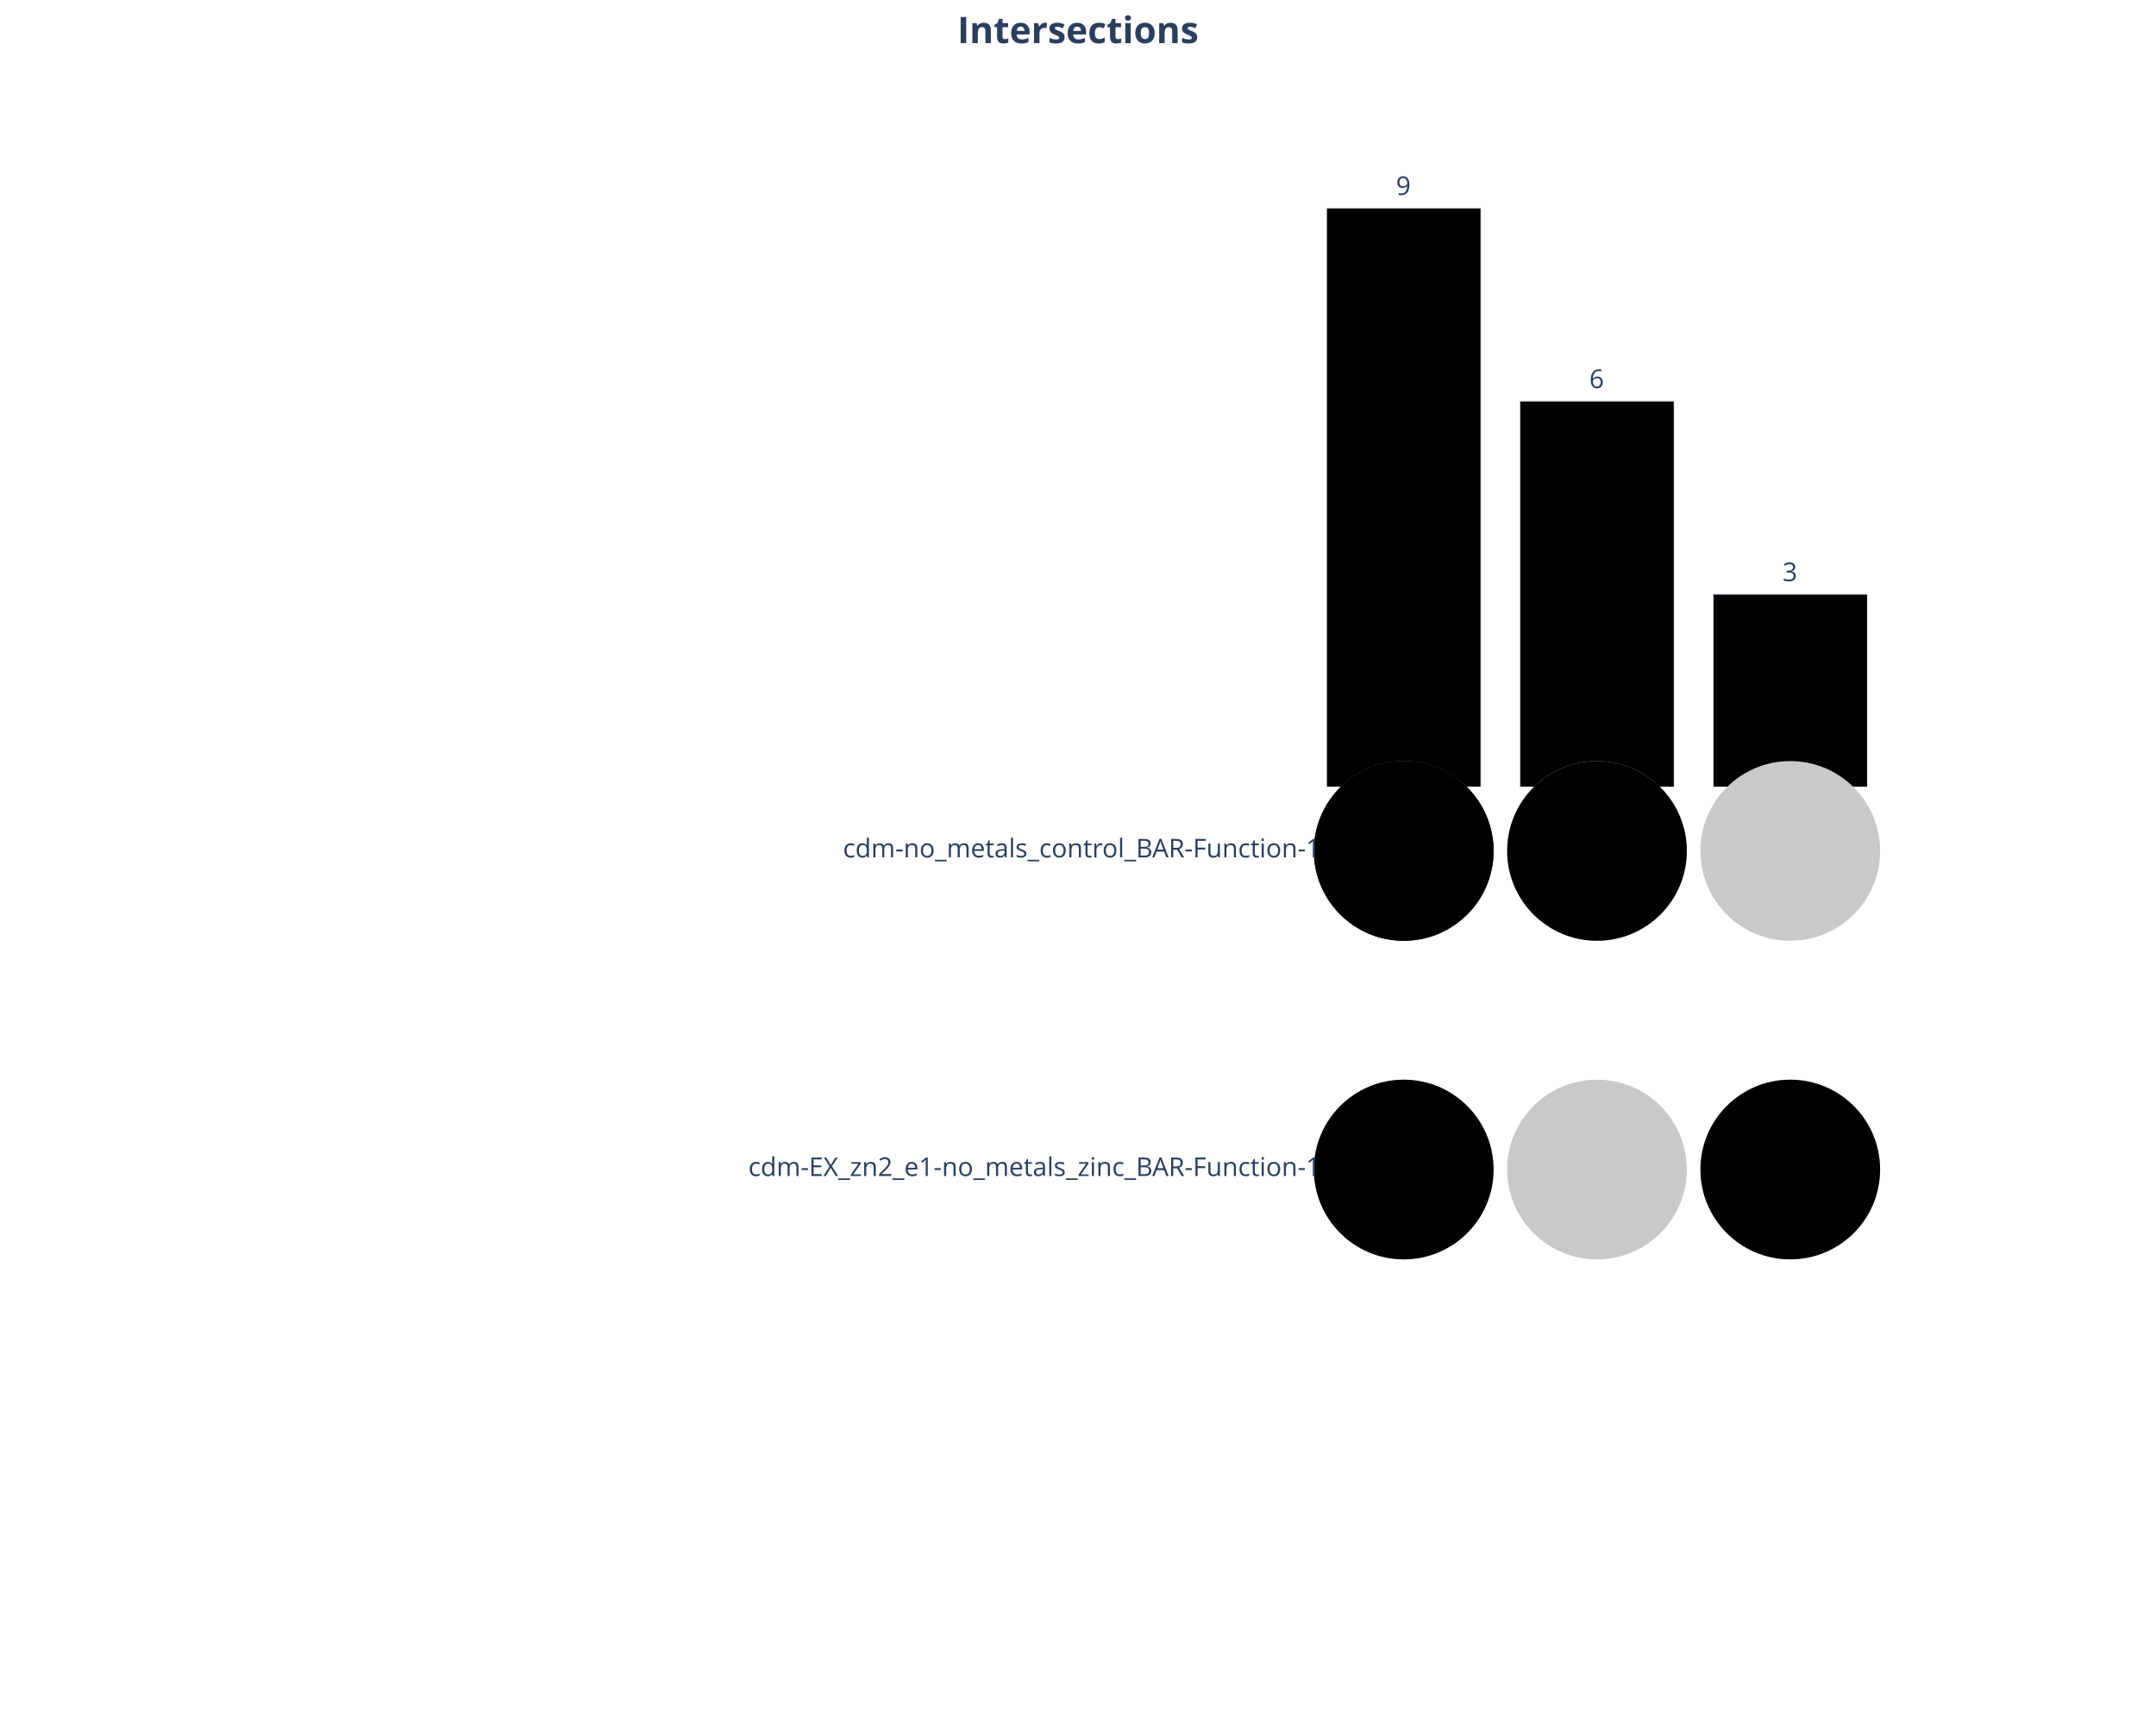
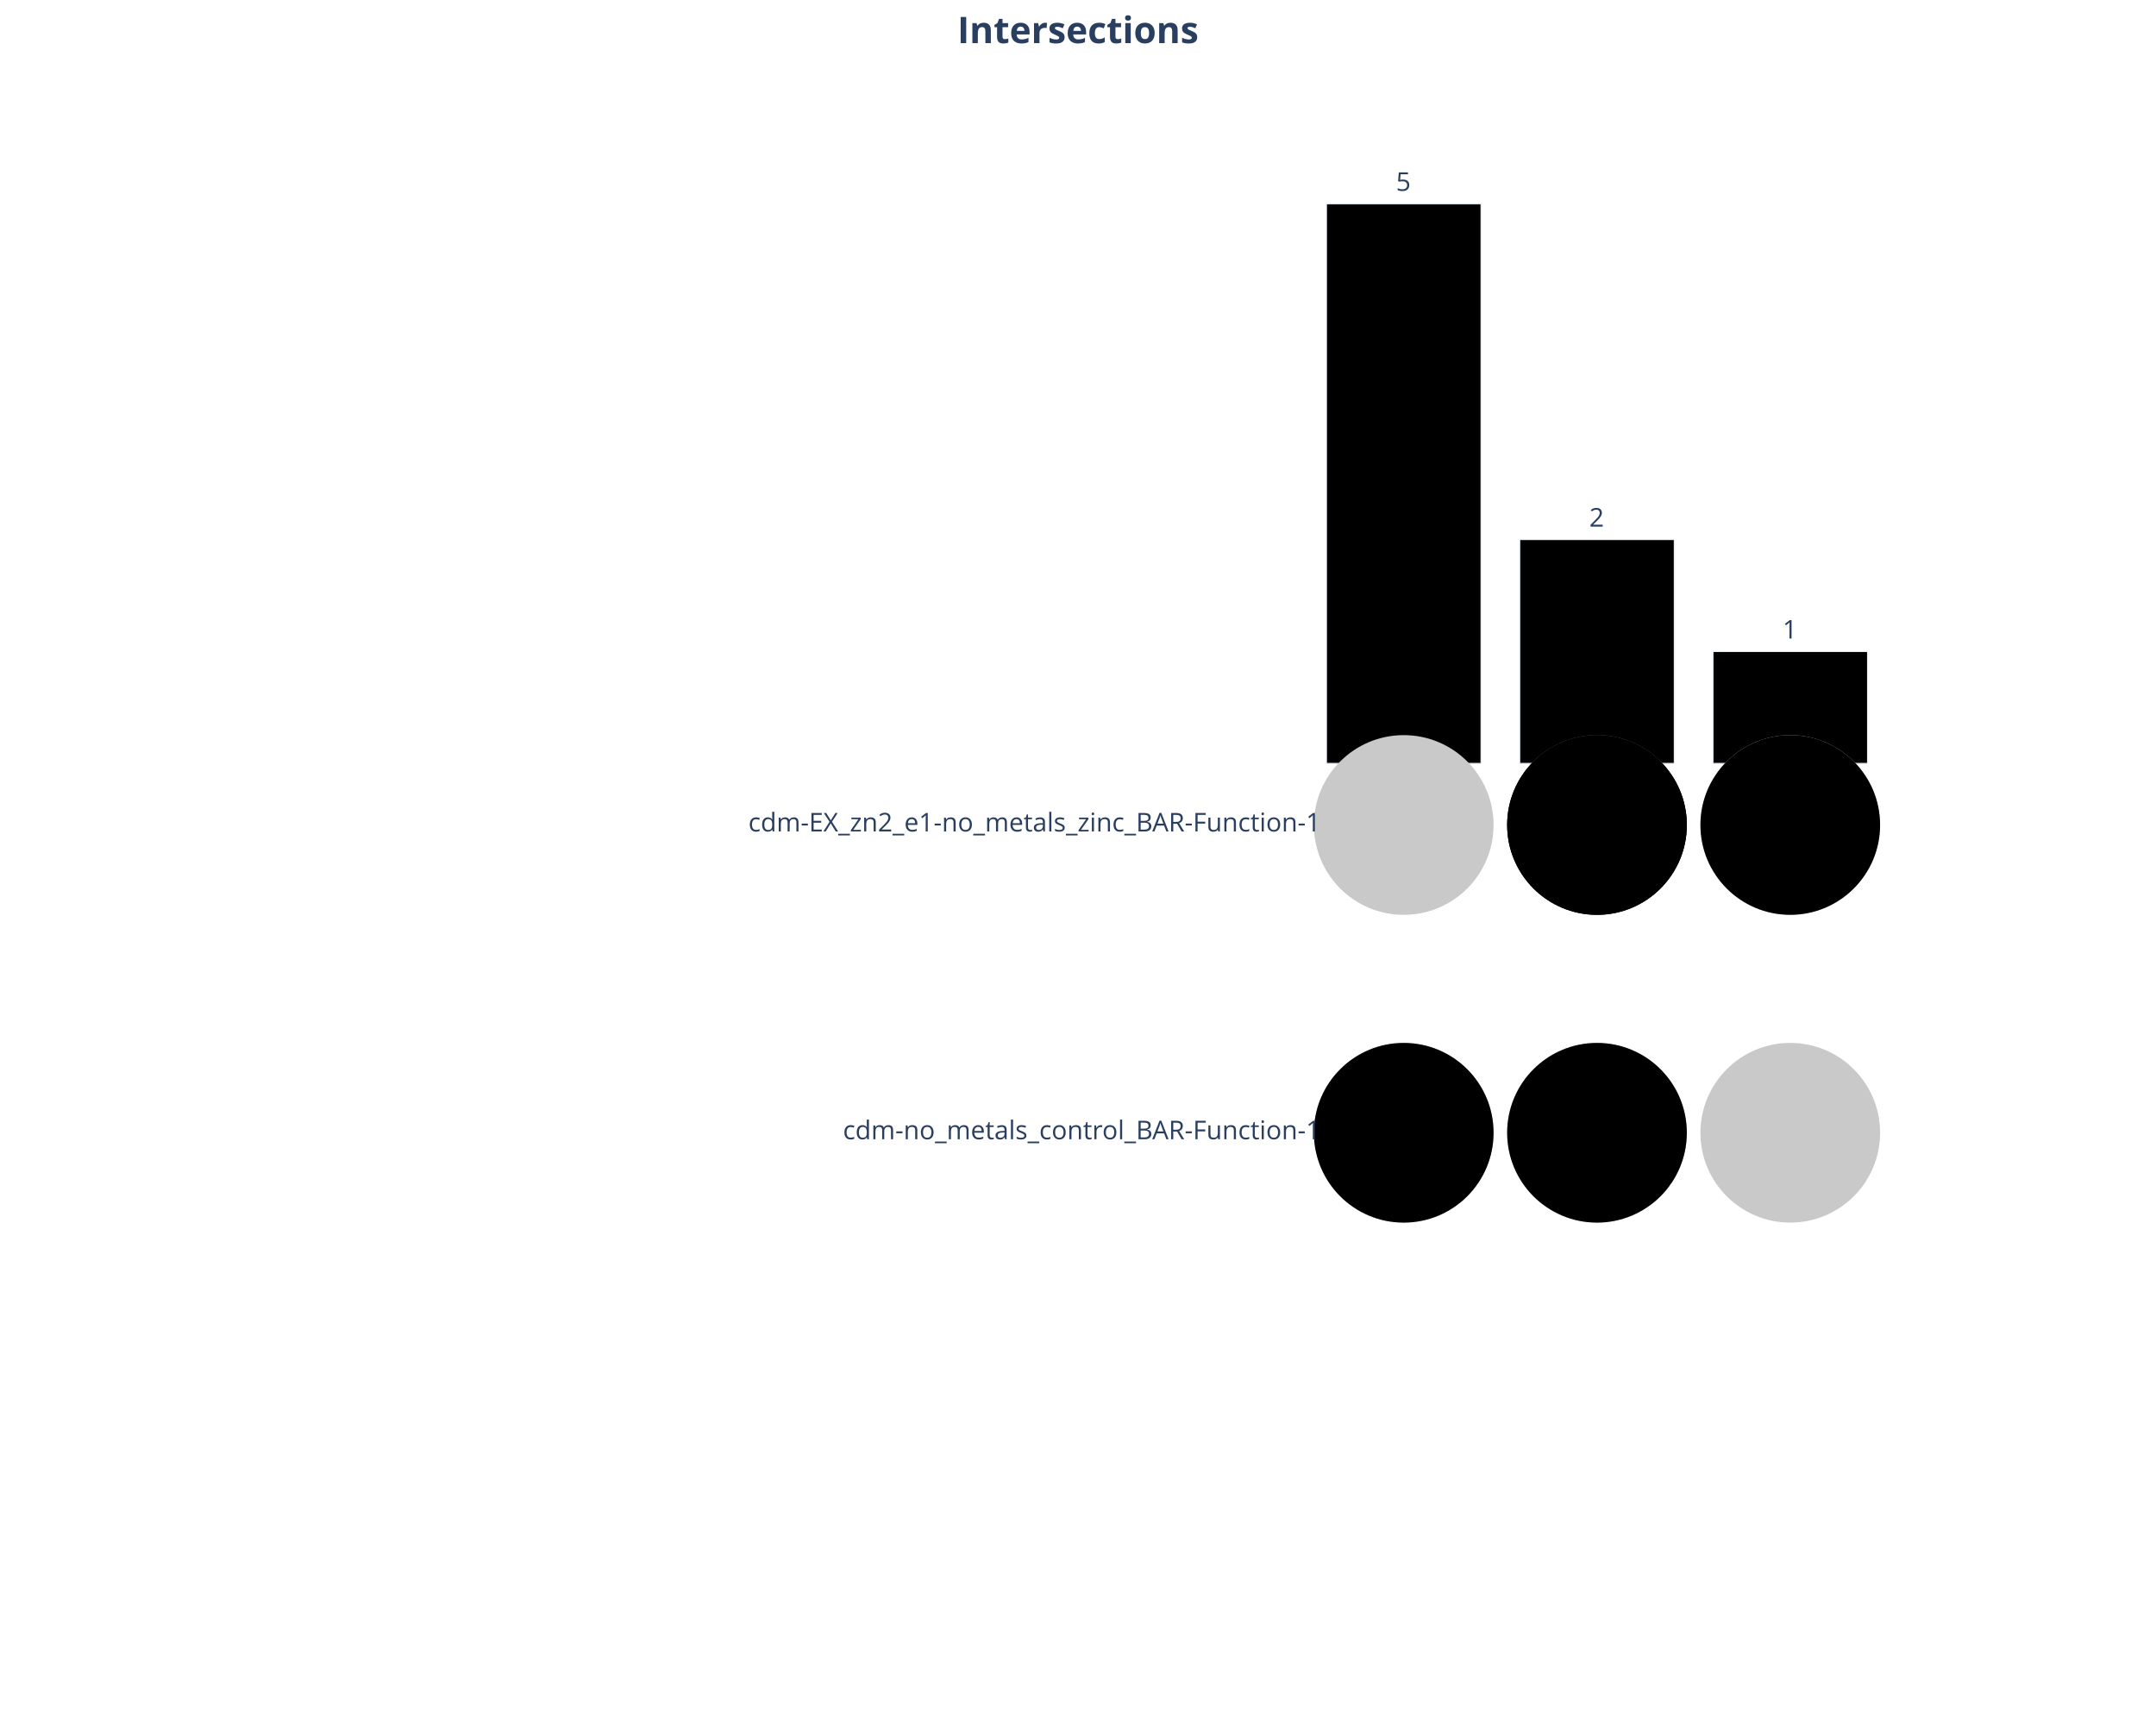
<svg xmlns="http://www.w3.org/2000/svg" class="main-svg" width="1000" height="800" style="" viewBox="0 0 1000 800">
  <rect x="0" y="0" width="1000" height="800" style="fill: rgb(255, 255, 255); fill-opacity: 1;" />
-   <defs id="defs-259f8c">
+   <defs id="defs-467519">
    <g class="clips">
-       <clipPath id="clip259f8cxyplot" class="plotclip">
+       <clipPath id="clip467519xyplot" class="plotclip">
        <rect width="770" height="680" />
      </clipPath>
-       <clipPath class="axesclip" id="clip259f8cx">
+       <clipPath class="axesclip" id="clip467519x">
        <rect x="150" y="0" width="770" height="800" />
      </clipPath>
-       <clipPath class="axesclip" id="clip259f8cy">
+       <clipPath class="axesclip" id="clip467519y">
        <rect x="0" y="40" width="1000" height="680" />
      </clipPath>
-       <clipPath class="axesclip" id="clip259f8cxy">
+       <clipPath class="axesclip" id="clip467519xy">
        <rect x="150" y="40" width="770" height="680" />
      </clipPath>
    </g>
    <g class="gradients" />
    <g class="patterns" />
  </defs>
  <g class="bglayer">
    <rect class="bg" x="150" y="40" width="770" height="680" style="fill: rgb(255, 255, 255); fill-opacity: 1; stroke-width: 0;" />
  </g>
  <g class="layer-below">
    <g class="imagelayer" />
    <g class="shapelayer" />
  </g>
  <g class="cartesianlayer">
    <g class="subplot xy">
      <g class="layer-subplot">
        <g class="shapelayer" />
        <g class="imagelayer" />
      </g>
      <g class="minor-gridlayer">
        <g class="x" />
        <g class="y" />
      </g>
      <g class="gridlayer">
        <g class="x" />
        <g class="y">
-           <path class="ygrid crisp" transform="translate(0,663.58)" d="M150,0h770" style="stroke: rgb(255, 255, 255); stroke-opacity: 1; stroke-width: 1px;" />
-           <path class="ygrid crisp" transform="translate(0,514.33)" d="M150,0h770" style="stroke: rgb(255, 255, 255); stroke-opacity: 1; stroke-width: 1px;" />
-           <path class="ygrid crisp" transform="translate(0,365.07)" d="M150,0h770" style="stroke: rgb(255, 255, 255); stroke-opacity: 1; stroke-width: 1px;" />
-           <path class="ygrid crisp" transform="translate(0,215.82)" d="M150,0h770" style="stroke: rgb(255, 255, 255); stroke-opacity: 1; stroke-width: 1px;" />
-           <path class="ygrid crisp" transform="translate(0,66.57)" d="M150,0h770" style="stroke: rgb(255, 255, 255); stroke-opacity: 1; stroke-width: 1px;" />
+           <path class="ygrid crisp" transform="translate(0,665.5)" d="M150,0h770" style="stroke: rgb(255, 255, 255); stroke-opacity: 1; stroke-width: 1px;" />
+           <path class="ygrid crisp" transform="translate(0,561.68)" d="M150,0h770" style="stroke: rgb(255, 255, 255); stroke-opacity: 1; stroke-width: 1px;" />
+           <path class="ygrid crisp" transform="translate(0,457.86)" d="M150,0h770" style="stroke: rgb(255, 255, 255); stroke-opacity: 1; stroke-width: 1px;" />
+           <path class="ygrid crisp" transform="translate(0,354.05)" d="M150,0h770" style="stroke: rgb(255, 255, 255); stroke-opacity: 1; stroke-width: 1px;" />
+           <path class="ygrid crisp" transform="translate(0,250.23)" d="M150,0h770" style="stroke: rgb(255, 255, 255); stroke-opacity: 1; stroke-width: 1px;" />
+           <path class="ygrid crisp" transform="translate(0,146.41)" d="M150,0h770" style="stroke: rgb(255, 255, 255); stroke-opacity: 1; stroke-width: 1px;" />
+           <path class="ygrid crisp" transform="translate(0,42.6)" d="M150,0h770" style="stroke: rgb(255, 255, 255); stroke-opacity: 1; stroke-width: 1px;" />
        </g>
      </g>
      <g class="zerolinelayer" />
      <path class="xlines-below" />
      <path class="ylines-below" />
      <g class="overlines-below" />
      <g class="xaxislayer-below" />
      <g class="yaxislayer-below" />
      <g class="overaxes-below" />
-       <g class="plot" transform="translate(150,40)" clip-path="url(#clip259f8cxyplot)">
+       <g class="plot" transform="translate(150,40)" clip-path="url(#clip467519xyplot)">
        <g class="barlayer mlayer">
          <g class="trace bars" style="opacity: 1;">
            <g class="points">
              <g class="point">
-                 <path d="M465.23,325.07V56.42H536.94V325.07Z" style="vector-effect: non-scaling-stroke; opacity: 1; stroke-width: 0.5px; fill: rgb(0, 0, 0); fill-opacity: 1; stroke: rgb(229, 236, 246); stroke-opacity: 1;" />
-                 <text class="bartext bartext-outside" text-anchor="middle" data-notex="1" x="0" y="0" style="font-family: 'Open Sans', verdana, arial, sans-serif; font-size: 12px; fill: rgb(42, 63, 95); fill-opacity: 1; white-space: pre;" transform="translate(500.9209,50.42)">9</text>
+                 <path d="M465.23,314.05V54.5H536.94V314.05Z" style="vector-effect: non-scaling-stroke; opacity: 1; stroke-width: 0.5px; fill: rgb(0, 0, 0); fill-opacity: 1; stroke: rgb(229, 236, 246); stroke-opacity: 1;" />
+                 <text class="bartext bartext-outside" text-anchor="middle" data-notex="1" x="0" y="0" style="font-family: 'Open Sans', verdana, arial, sans-serif; font-size: 12px; fill: rgb(42, 63, 95); fill-opacity: 1; white-space: pre;" transform="translate(500.9209,48.5)">5</text>
              </g>
              <g class="point">
-                 <path d="M554.87,325.07V145.97H626.58V325.07Z" style="vector-effect: non-scaling-stroke; opacity: 1; stroke-width: 0.5px; fill: rgb(0, 0, 0); fill-opacity: 1; stroke: rgb(229, 236, 246); stroke-opacity: 1;" />
-                 <text class="bartext bartext-outside" text-anchor="middle" data-notex="1" x="0" y="0" style="font-family: 'Open Sans', verdana, arial, sans-serif; font-size: 12px; fill: rgb(42, 63, 95); fill-opacity: 1; white-space: pre;" transform="translate(590.5609,139.97)">6</text>
+                 <path d="M554.87,314.05V210.23H626.58V314.05Z" style="vector-effect: non-scaling-stroke; opacity: 1; stroke-width: 0.5px; fill: rgb(0, 0, 0); fill-opacity: 1; stroke: rgb(229, 236, 246); stroke-opacity: 1;" />
+                 <text class="bartext bartext-outside" text-anchor="middle" data-notex="1" x="0" y="0" style="font-family: 'Open Sans', verdana, arial, sans-serif; font-size: 12px; fill: rgb(42, 63, 95); fill-opacity: 1; white-space: pre;" transform="translate(590.5609,204.23)">2</text>
              </g>
              <g class="point">
-                 <path d="M644.51,325.07V235.52H716.22V325.07Z" style="vector-effect: non-scaling-stroke; opacity: 1; stroke-width: 0.5px; fill: rgb(0, 0, 0); fill-opacity: 1; stroke: rgb(229, 236, 246); stroke-opacity: 1;" />
-                 <text class="bartext bartext-outside" text-anchor="middle" data-notex="1" x="0" y="0" style="font-family: 'Open Sans', verdana, arial, sans-serif; font-size: 12px; fill: rgb(42, 63, 95); fill-opacity: 1; white-space: pre;" transform="translate(680.2009,229.52)">3</text>
+                 <path d="M644.51,314.05V262.14H716.22V314.05Z" style="vector-effect: non-scaling-stroke; opacity: 1; stroke-width: 0.5px; fill: rgb(0, 0, 0); fill-opacity: 1; stroke: rgb(229, 236, 246); stroke-opacity: 1;" />
+                 <text class="bartext bartext-outside" text-anchor="middle" data-notex="1" x="0" y="0" style="font-family: 'Open Sans', verdana, arial, sans-serif; font-size: 12px; fill: rgb(42, 63, 95); fill-opacity: 1; white-space: pre;" transform="translate(680.2009,256.14)">1</text>
              </g>
            </g>
          </g>
        </g>
        <g class="scatterlayer mlayer">
-           <g class="trace scatter trace7c841d" style="stroke-miterlimit: 2; opacity: 1;">
+           <g class="trace scatter trace90e1d4" style="stroke-miterlimit: 2; opacity: 1;">
            <g class="fills" />
            <g class="errorbars" />
            <g class="lines" />
            <g class="points">
-               <path class="point" transform="translate(501.08,354.63)" d="M41.67,0A41.67,41.67 0 1,1 0,-41.67A41.67,41.67 0 0,1 41.67,0Z" style="opacity: 1; stroke-width: 0px; fill: rgb(201, 201, 201); fill-opacity: 1;" />
-               <path class="point" transform="translate(501.08,502.39)" d="M41.67,0A41.67,41.67 0 1,1 0,-41.67A41.67,41.67 0 0,1 41.67,0Z" style="opacity: 1; stroke-width: 0px; fill: rgb(201, 201, 201); fill-opacity: 1;" />
-               <path class="point" transform="translate(590.72,354.63)" d="M41.67,0A41.67,41.67 0 1,1 0,-41.67A41.67,41.67 0 0,1 41.67,0Z" style="opacity: 1; stroke-width: 0px; fill: rgb(201, 201, 201); fill-opacity: 1;" />
-               <path class="point" transform="translate(590.72,502.39)" d="M41.67,0A41.67,41.67 0 1,1 0,-41.67A41.67,41.67 0 0,1 41.67,0Z" style="opacity: 1; stroke-width: 0px; fill: rgb(201, 201, 201); fill-opacity: 1;" />
-               <path class="point" transform="translate(680.36,354.63)" d="M41.67,0A41.67,41.67 0 1,1 0,-41.67A41.67,41.67 0 0,1 41.67,0Z" style="opacity: 1; stroke-width: 0px; fill: rgb(201, 201, 201); fill-opacity: 1;" />
-               <path class="point" transform="translate(680.36,502.39)" d="M41.67,0A41.67,41.67 0 1,1 0,-41.67A41.67,41.67 0 0,1 41.67,0Z" style="opacity: 1; stroke-width: 0px; fill: rgb(201, 201, 201); fill-opacity: 1;" />
+               <path class="point" transform="translate(501.08,342.6)" d="M41.67,0A41.67,41.67 0 1,1 0,-41.67A41.67,41.67 0 0,1 41.67,0Z" style="opacity: 1; stroke-width: 0px; fill: rgb(201, 201, 201); fill-opacity: 1;" />
+               <path class="point" transform="translate(501.08,485.34)" d="M41.67,0A41.67,41.67 0 1,1 0,-41.67A41.67,41.67 0 0,1 41.67,0Z" style="opacity: 1; stroke-width: 0px; fill: rgb(201, 201, 201); fill-opacity: 1;" />
+               <path class="point" transform="translate(590.72,342.6)" d="M41.67,0A41.67,41.67 0 1,1 0,-41.67A41.67,41.67 0 0,1 41.67,0Z" style="opacity: 1; stroke-width: 0px; fill: rgb(201, 201, 201); fill-opacity: 1;" />
+               <path class="point" transform="translate(590.72,485.34)" d="M41.67,0A41.67,41.67 0 1,1 0,-41.67A41.67,41.67 0 0,1 41.67,0Z" style="opacity: 1; stroke-width: 0px; fill: rgb(201, 201, 201); fill-opacity: 1;" />
+               <path class="point" transform="translate(680.36,342.6)" d="M41.67,0A41.67,41.67 0 1,1 0,-41.67A41.67,41.67 0 0,1 41.67,0Z" style="opacity: 1; stroke-width: 0px; fill: rgb(201, 201, 201); fill-opacity: 1;" />
+               <path class="point" transform="translate(680.36,485.34)" d="M41.67,0A41.67,41.67 0 1,1 0,-41.67A41.67,41.67 0 0,1 41.67,0Z" style="opacity: 1; stroke-width: 0px; fill: rgb(201, 201, 201); fill-opacity: 1;" />
            </g>
            <g class="text" />
          </g>
-           <g class="trace scatter traceba192b" style="stroke-miterlimit: 2; opacity: 1;">
+           <g class="trace scatter trace2617d8" style="stroke-miterlimit: 2; opacity: 1;">
            <g class="fills" />
            <g class="errorbars" />
            <g class="lines" />
            <g class="points">
-               <path class="point" transform="translate(501.08,354.63)" d="M41.67,0A41.67,41.67 0 1,1 0,-41.67A41.67,41.67 0 0,1 41.67,0Z" style="opacity: 1; stroke-width: 0px; fill: rgb(0, 0, 0); fill-opacity: 1;" />
+               <path class="point" transform="translate(501.08,485.34)" d="M41.67,0A41.67,41.67 0 1,1 0,-41.67A41.67,41.67 0 0,1 41.67,0Z" style="opacity: 1; stroke-width: 0px; fill: rgb(0, 0, 0); fill-opacity: 1;" />
            </g>
            <g class="text" />
          </g>
-           <g class="trace scatter tracea4b3f1" style="stroke-miterlimit: 2; opacity: 1;">
+           <g class="trace scatter tracef6e8da" style="stroke-miterlimit: 2; opacity: 1;">
            <g class="fills" />
            <g class="errorbars" />
            <g class="lines" />
            <g class="points">
-               <path class="point" transform="translate(501.08,354.63)" d="M41.67,0A41.67,41.67 0 1,1 0,-41.67A41.67,41.67 0 0,1 41.67,0Z" style="opacity: 1; stroke-width: 0px; fill: rgb(0, 0, 0); fill-opacity: 1;" />
-               <path class="point" transform="translate(501.08,502.39)" d="M41.67,0A41.67,41.67 0 1,1 0,-41.67A41.67,41.67 0 0,1 41.67,0Z" style="opacity: 1; stroke-width: 0px; fill: rgb(0, 0, 0); fill-opacity: 1;" />
+               <path class="point" transform="translate(590.72,342.6)" d="M41.67,0A41.67,41.67 0 1,1 0,-41.67A41.67,41.67 0 0,1 41.67,0Z" style="opacity: 1; stroke-width: 0px; fill: rgb(0, 0, 0); fill-opacity: 1;" />
            </g>
            <g class="text" />
          </g>
-           <g class="trace scatter trace994743" style="stroke-miterlimit: 2; opacity: 1;">
+           <g class="trace scatter trace6e3714" style="stroke-miterlimit: 2; opacity: 1;">
            <g class="fills" />
            <g class="errorbars" />
            <g class="lines" />
            <g class="points">
-               <path class="point" transform="translate(590.72,354.63)" d="M41.67,0A41.67,41.67 0 1,1 0,-41.67A41.67,41.67 0 0,1 41.67,0Z" style="opacity: 1; stroke-width: 0px; fill: rgb(0, 0, 0); fill-opacity: 1;" />
+               <path class="point" transform="translate(590.72,342.6)" d="M41.67,0A41.67,41.67 0 1,1 0,-41.67A41.67,41.67 0 0,1 41.67,0Z" style="opacity: 1; stroke-width: 0px; fill: rgb(0, 0, 0); fill-opacity: 1;" />
+               <path class="point" transform="translate(590.72,485.34)" d="M41.67,0A41.67,41.67 0 1,1 0,-41.67A41.67,41.67 0 0,1 41.67,0Z" style="opacity: 1; stroke-width: 0px; fill: rgb(0, 0, 0); fill-opacity: 1;" />
            </g>
            <g class="text" />
          </g>
-           <g class="trace scatter traceda4239" style="stroke-miterlimit: 2; opacity: 1;">
+           <g class="trace scatter tracec0b702" style="stroke-miterlimit: 2; opacity: 1;">
            <g class="fills" />
            <g class="errorbars" />
            <g class="lines" />
            <g class="points">
-               <path class="point" transform="translate(680.36,502.39)" d="M41.67,0A41.67,41.67 0 1,1 0,-41.67A41.67,41.67 0 0,1 41.67,0Z" style="opacity: 1; stroke-width: 0px; fill: rgb(0, 0, 0); fill-opacity: 1;" />
+               <path class="point" transform="translate(680.36,342.6)" d="M41.67,0A41.67,41.67 0 1,1 0,-41.67A41.67,41.67 0 0,1 41.67,0Z" style="opacity: 1; stroke-width: 0px; fill: rgb(0, 0, 0); fill-opacity: 1;" />
            </g>
            <g class="text" />
          </g>
-           <g class="trace scatter trace7892a1" style="stroke-miterlimit: 2; opacity: 1;">
+           <g class="trace scatter tracec98fcd" style="stroke-miterlimit: 2; opacity: 1;">
            <g class="fills" />
            <g class="errorbars" />
            <g class="lines" />
            <g class="points" />
            <g class="text">
              <g class="textpoint" transform="translate(0,3)">
-                 <text x="462.54" y="354.63" text-anchor="end" style="font-family: 'Open Sans', verdana, arial, sans-serif; font-size: 12px; fill: rgb(42, 63, 95); fill-opacity: 1; white-space: pre;">cdm-no_metals_control_BAR-Function-1</text>
+                 <text x="462.54" y="342.6" text-anchor="end" style="font-family: 'Open Sans', verdana, arial, sans-serif; font-size: 12px; fill: rgb(42, 63, 95); fill-opacity: 1; white-space: pre;">cdm-EX_zn2_e1-no_metals_zinc_BAR-Function-1</text>
              </g>
              <g class="textpoint" transform="translate(0,3)">
-                 <text x="462.54" y="502.39" text-anchor="end" style="font-family: 'Open Sans', verdana, arial, sans-serif; font-size: 12px; fill: rgb(42, 63, 95); fill-opacity: 1; white-space: pre;">cdm-EX_zn2_e1-no_metals_zinc_BAR-Function-1</text>
+                 <text x="462.54" y="485.34" text-anchor="end" style="font-family: 'Open Sans', verdana, arial, sans-serif; font-size: 12px; fill: rgb(42, 63, 95); fill-opacity: 1; white-space: pre;">cdm-no_metals_control_BAR-Function-1</text>
              </g>
            </g>
          </g>
        </g>
      </g>
      <g class="overplot" />
      <path class="xlines-above crisp" d="M0,0" style="fill: none;" />
      <path class="ylines-above crisp" d="M0,0" style="fill: none;" />
      <g class="overlines-above" />
      <g class="xaxislayer-above" />
      <g class="yaxislayer-above" />
      <g class="overaxes-above" />
    </g>
  </g>
  <g class="polarlayer" />
  <g class="smithlayer" />
  <g class="ternarylayer" />
  <g class="geolayer" />
  <g class="funnelarealayer" />
  <g class="pielayer" />
  <g class="iciclelayer" />
  <g class="treemaplayer" />
  <g class="sunburstlayer" />
  <g class="glimages" />
-   <defs id="topdefs-259f8c">
+   <defs id="topdefs-467519">
    <g class="clips" />
  </defs>
  <g class="layer-above">
    <g class="imagelayer" />
    <g class="shapelayer" />
  </g>
  <g class="infolayer">
    <g class="g-gtitle">
      <text class="gtitle" x="500" y="20" text-anchor="middle" dy="0em" style="font-family: 'Open Sans', verdana, arial, sans-serif; font-size: 17px; fill: rgb(42, 63, 95); opacity: 1; font-weight: normal; white-space: pre;">
        <tspan style="font-weight:bold">Intersections<tspan style="font-weight:bold" />
        </tspan>
      </text>
    </g>
    <g class="g-xtitle" />
    <g class="g-ytitle" />
  </g>
</svg>
